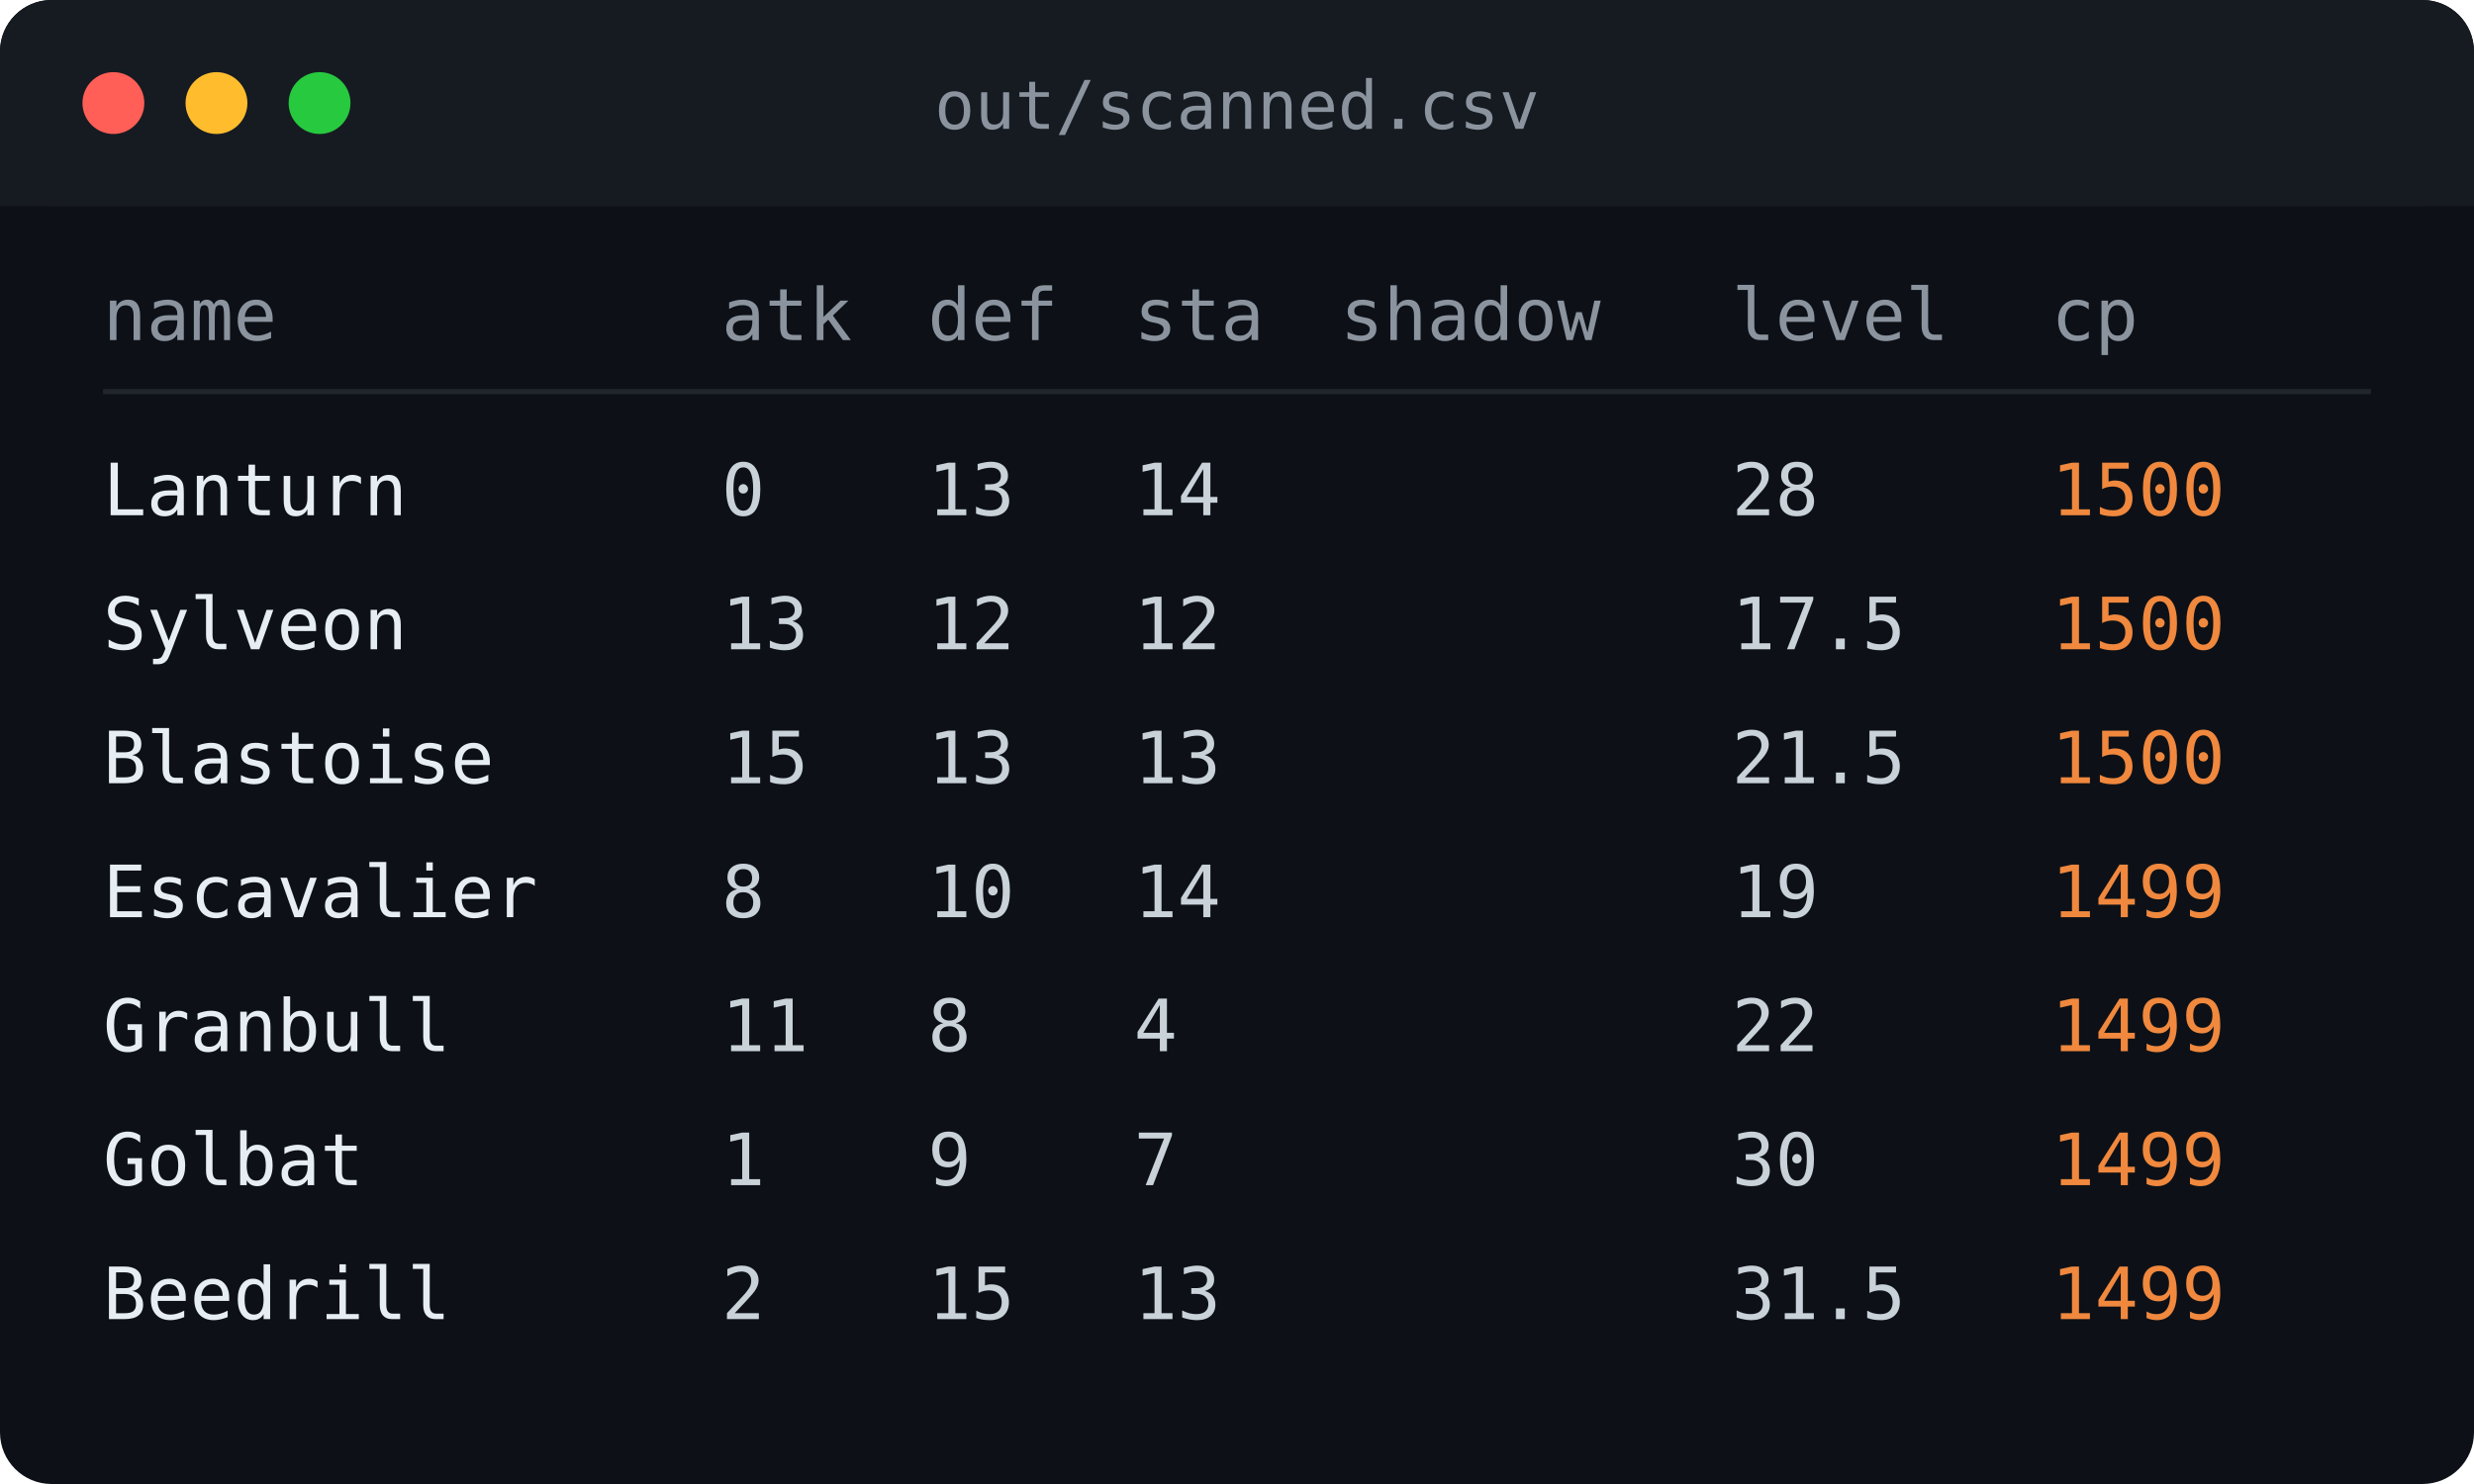
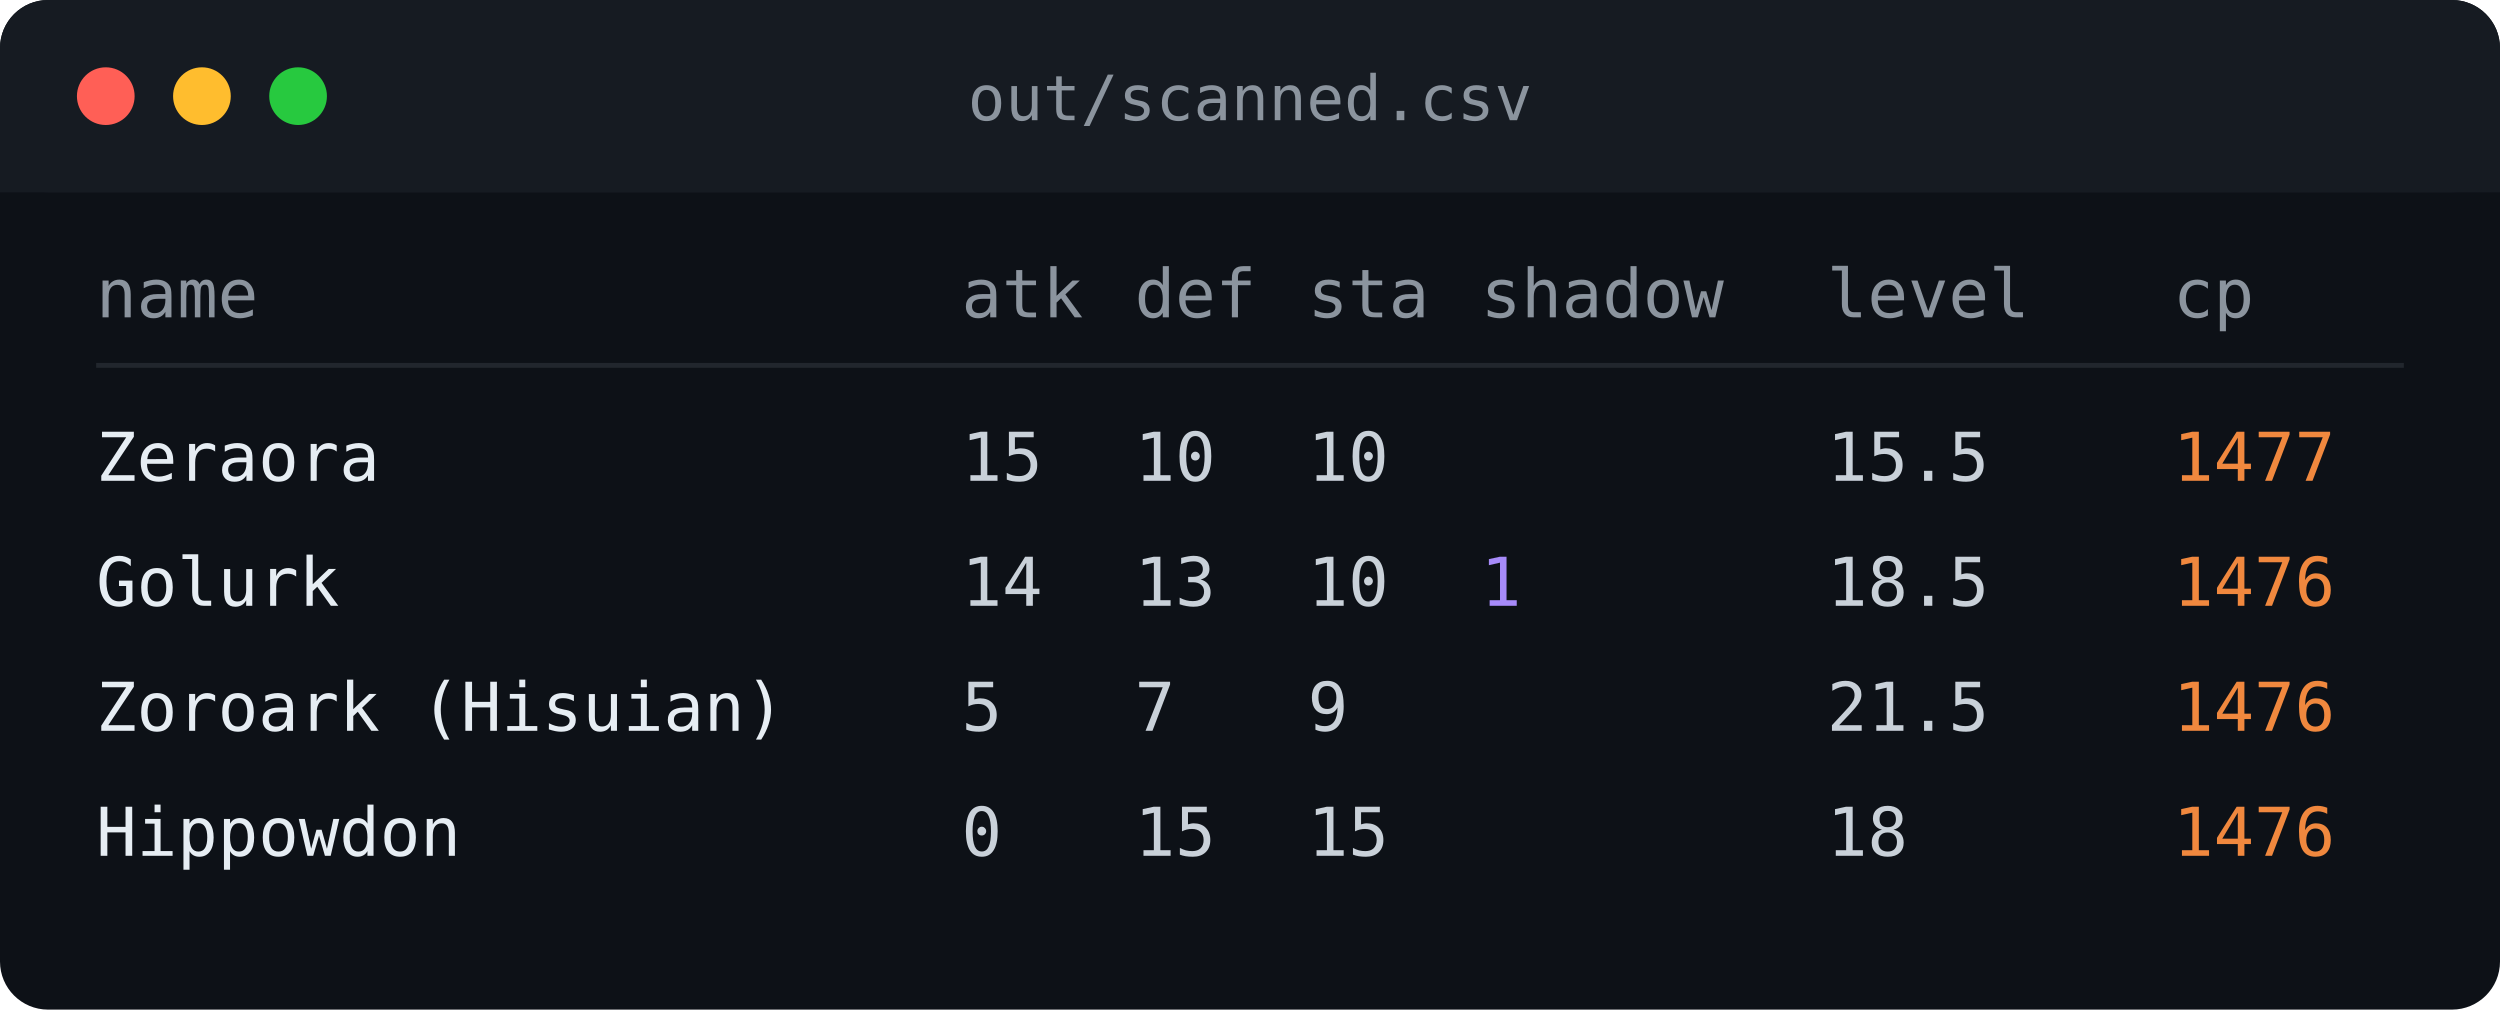
- <svg xmlns="http://www.w3.org/2000/svg" width="480" height="288" viewBox="0 0 480 288" font-family="ui-monospace, SFMono-Regular, Menlo, Consolas, monospace">
-   <rect width="480" height="288" rx="10" fill="#0d1117" />
-   <rect width="480" height="40" rx="10" fill="#161b22" />
-   <rect y="30" width="480" height="10" fill="#161b22" />
+ <svg xmlns="http://www.w3.org/2000/svg" width="520" height="210" viewBox="0 0 520 210" font-family="ui-monospace, SFMono-Regular, Menlo, Consolas, monospace">
+   <rect width="520" height="210" rx="10" fill="#0d1117" />
+   <rect width="520" height="40" rx="10" fill="#161b22" />
+   <rect y="30" width="520" height="10" fill="#161b22" />
  <circle cx="22" cy="20" r="6" fill="#ff5f56" />
  <circle cx="42" cy="20" r="6" fill="#ffbd2e" />
  <circle cx="62" cy="20" r="6" fill="#27c93f" />
-   <text x="240" y="25" text-anchor="middle" font-size="13" fill="#8b949e">out/scanned.csv</text>
+   <text x="260" y="25" text-anchor="middle" font-size="13" fill="#8b949e">out/scanned.csv</text>
  <g font-size="14">
    <g fill="#8b949e">
      <text x="20" y="66">name</text>
-       <text x="140" y="66">atk</text>
-       <text x="180" y="66">def</text>
-       <text x="220" y="66">sta</text>
-       <text x="260" y="66">shadow</text>
-       <text x="336" y="66">level</text>
-       <text x="398" y="66">cp</text>
+       <text x="200" y="66">atk</text>
+       <text x="236" y="66">def</text>
+       <text x="272" y="66">sta</text>
+       <text x="308" y="66">shadow</text>
+       <text x="380" y="66">level</text>
+       <text x="452" y="66">cp</text>
    </g>
-     <line x1="20" y1="76" x2="460" y2="76" stroke="#21262d" stroke-width="1" />
+     <line x1="20" y1="76" x2="500" y2="76" stroke="#21262d" stroke-width="1" />
    <g fill="#c9d1d9">
-       <text x="20" y="100" fill="#e6edf3">Lanturn</text>
-       <text x="140" y="100">0</text>
-       <text x="180" y="100">13</text>
-       <text x="220" y="100">14</text>
-       <text x="336" y="100">28</text>
-       <text x="398" y="100" fill="#f0883e">1500</text>
-       <text x="20" y="126" fill="#e6edf3">Sylveon</text>
-       <text x="140" y="126">13</text>
-       <text x="180" y="126">12</text>
-       <text x="220" y="126">12</text>
-       <text x="336" y="126">17.5</text>
-       <text x="398" y="126" fill="#f0883e">1500</text>
-       <text x="20" y="152" fill="#e6edf3">Blastoise</text>
-       <text x="140" y="152">15</text>
-       <text x="180" y="152">13</text>
-       <text x="220" y="152">13</text>
-       <text x="336" y="152">21.5</text>
-       <text x="398" y="152" fill="#f0883e">1500</text>
-       <text x="20" y="178" fill="#e6edf3">Escavalier</text>
-       <text x="140" y="178">8</text>
-       <text x="180" y="178">10</text>
-       <text x="220" y="178">14</text>
-       <text x="336" y="178">19</text>
-       <text x="398" y="178" fill="#f0883e">1499</text>
-       <text x="20" y="204" fill="#e6edf3">Granbull</text>
-       <text x="140" y="204">11</text>
-       <text x="180" y="204">8</text>
-       <text x="220" y="204">4</text>
-       <text x="336" y="204">22</text>
-       <text x="398" y="204" fill="#f0883e">1499</text>
-       <text x="20" y="230" fill="#e6edf3">Golbat</text>
-       <text x="140" y="230">1</text>
-       <text x="180" y="230">9</text>
-       <text x="220" y="230">7</text>
-       <text x="336" y="230">30</text>
-       <text x="398" y="230" fill="#f0883e">1499</text>
-       <text x="20" y="256" fill="#e6edf3">Beedrill</text>
-       <text x="140" y="256">2</text>
-       <text x="180" y="256">15</text>
-       <text x="220" y="256">13</text>
-       <text x="336" y="256">31.5</text>
-       <text x="398" y="256" fill="#f0883e">1499</text>
+       <text x="20" y="100" fill="#e6edf3">Zeraora</text>
+       <text x="200" y="100">15</text>
+       <text x="236" y="100">10</text>
+       <text x="272" y="100">10</text>
+       <text x="380" y="100">15.5</text>
+       <text x="452" y="100" fill="#f0883e">1477</text>
+       <text x="20" y="126" fill="#e6edf3">Golurk</text>
+       <text x="200" y="126">14</text>
+       <text x="236" y="126">13</text>
+       <text x="272" y="126">10</text>
+       <text x="308" y="126" fill="#a78bfa">1</text>
+       <text x="380" y="126">18.5</text>
+       <text x="452" y="126" fill="#f0883e">1476</text>
+       <text x="20" y="152" fill="#e6edf3">Zoroark (Hisuian)</text>
+       <text x="200" y="152">5</text>
+       <text x="236" y="152">7</text>
+       <text x="272" y="152">9</text>
+       <text x="380" y="152">21.5</text>
+       <text x="452" y="152" fill="#f0883e">1476</text>
+       <text x="20" y="178" fill="#e6edf3">Hippowdon</text>
+       <text x="200" y="178">0</text>
+       <text x="236" y="178">15</text>
+       <text x="272" y="178">15</text>
+       <text x="380" y="178">18</text>
+       <text x="452" y="178" fill="#f0883e">1476</text>
    </g>
  </g>
</svg>
